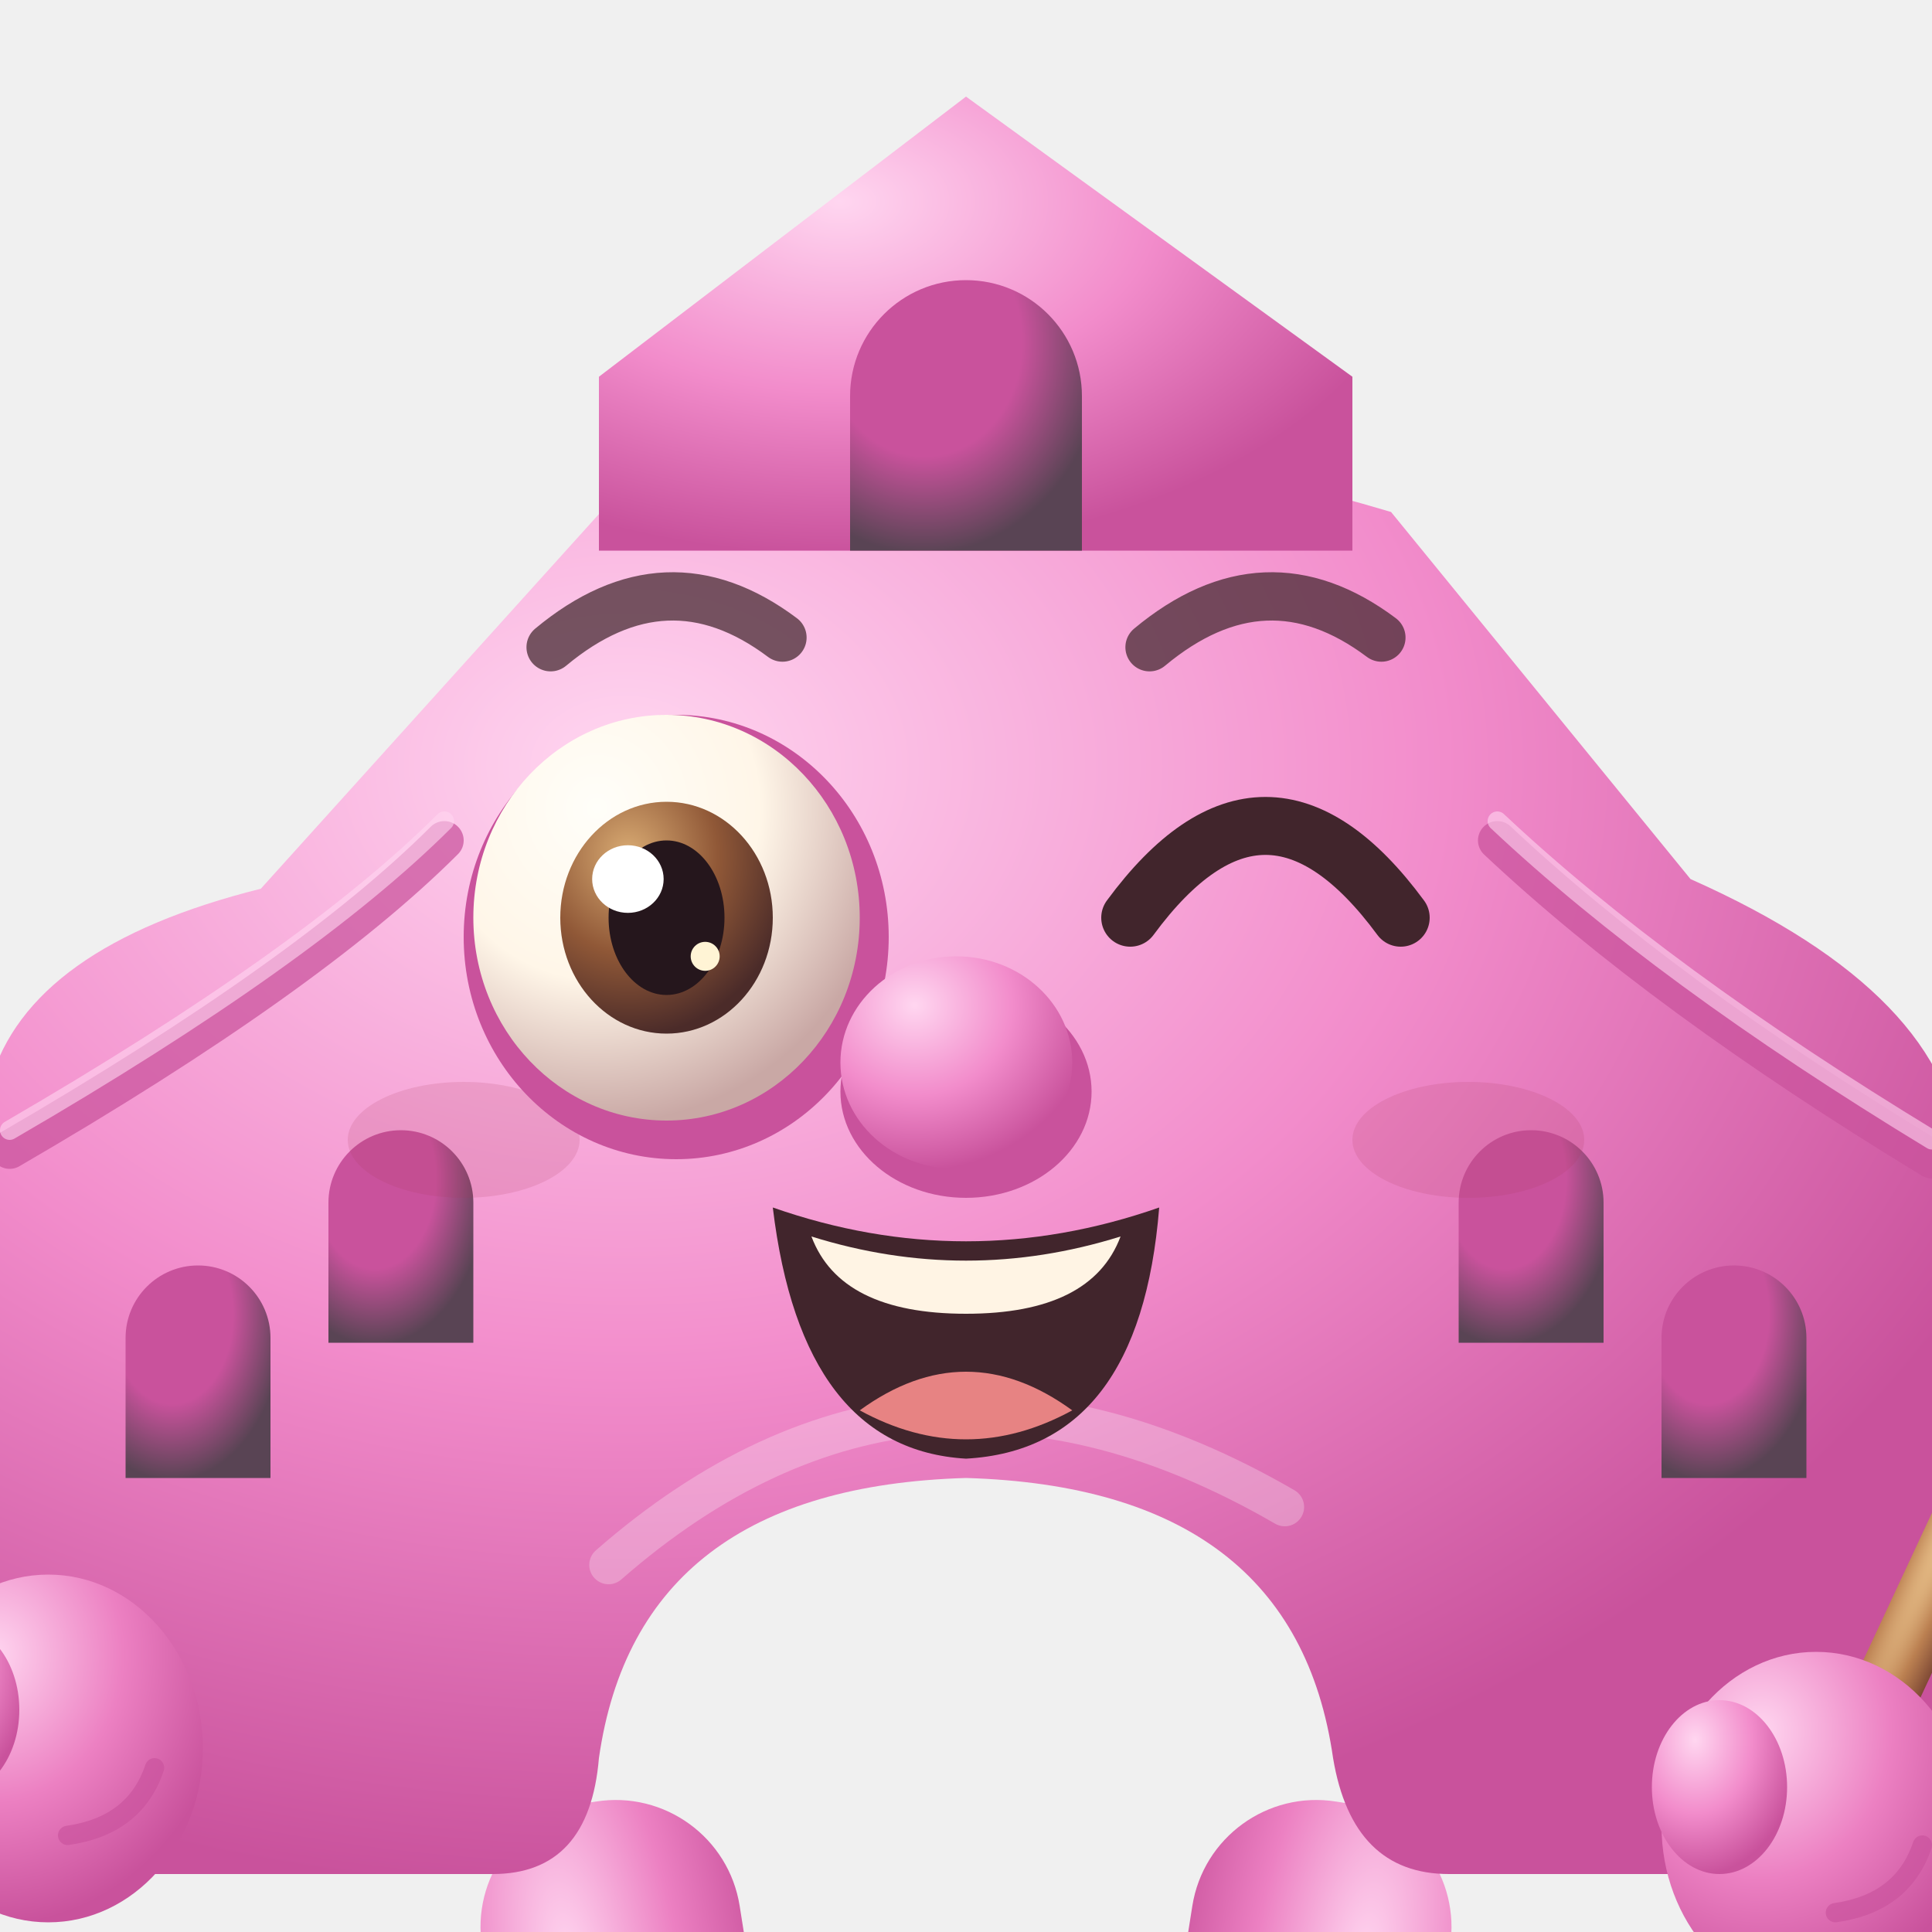
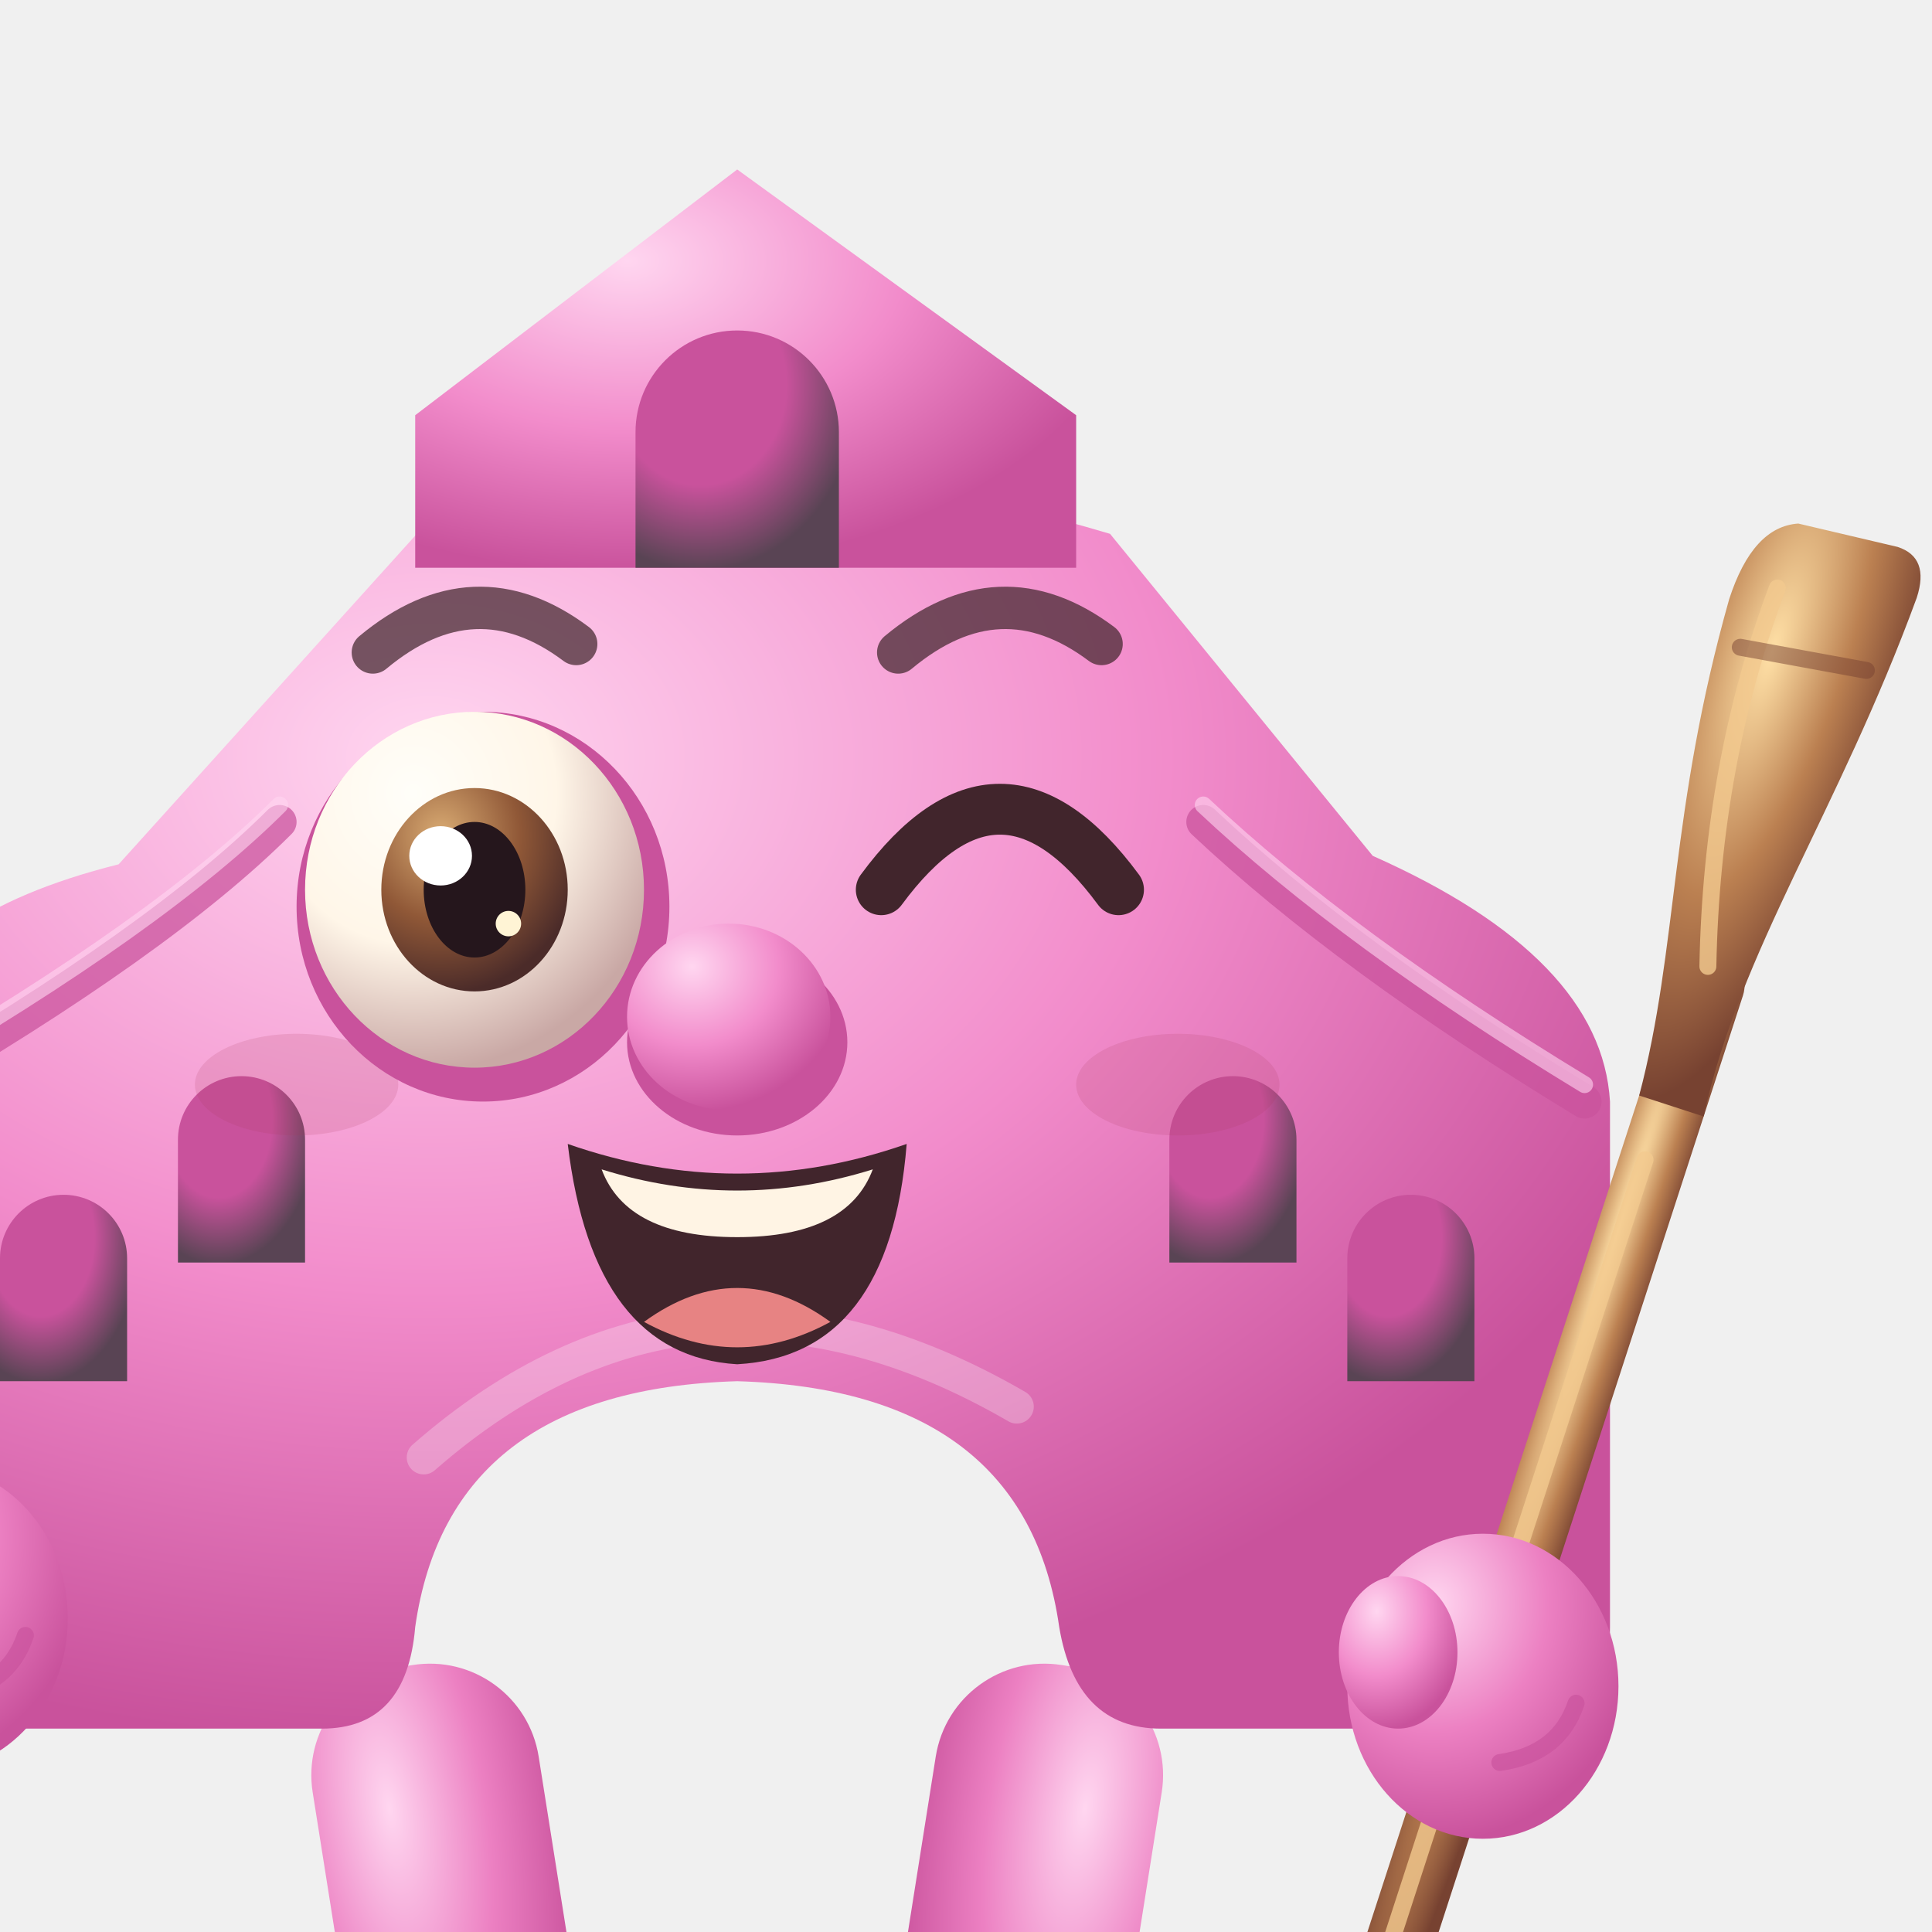
<svg xmlns="http://www.w3.org/2000/svg" viewBox="0 0 64 64" width="48" height="48" role="img" aria-label="Venice, Channels, checking">
  <defs>
    <radialGradient id="sm-venice-clay" cx="32%" cy="23%" r="78%">
      <stop offset="0" stop-color="#FFD6F0" />
      <stop offset="0.54" stop-color="#F28CCB" />
      <stop offset="1" stop-color="#C9529C" />
    </radialGradient>
    <radialGradient id="sm-venice-arm" cx="32%" cy="23%" r="78%">
      <stop offset="0" stop-color="#FFD6F0" />
      <stop offset="0.54" stop-color="#EC80C2" />
      <stop offset="1" stop-color="#C9529C" />
    </radialGradient>
    <radialGradient id="sm-venice-recess" cx="32%" cy="23%" r="78%">
      <stop offset="0" stop-color="#C9529C" />
      <stop offset="0.54" stop-color="#C9529C" />
      <stop offset="1" stop-color="#594454" />
    </radialGradient>
    <radialGradient id="sm-venice-boot" cx="32%" cy="23%" r="78%">
      <stop offset="0" stop-color="#d39a69" />
      <stop offset="0.54" stop-color="#966347" />
      <stop offset="1" stop-color="#4a302d" />
    </radialGradient>
    <radialGradient id="sm-venice-wood" cx="32%" cy="23%" r="78%">
      <stop offset="0" stop-color="#ffe0a6" />
      <stop offset="0.54" stop-color="#bb8051" />
      <stop offset="1" stop-color="#774231" />
    </radialGradient>
    <radialGradient id="sm-venice-gold" cx="32%" cy="23%" r="78%">
      <stop offset="0" stop-color="#fff5bb" />
      <stop offset="0.54" stop-color="#ebba54" />
      <stop offset="1" stop-color="#aa612e" />
    </radialGradient>
    <radialGradient id="sm-venice-red" cx="32%" cy="23%" r="78%">
      <stop offset="0" stop-color="#ffb3a4" />
      <stop offset="0.54" stop-color="#e47065" />
      <stop offset="1" stop-color="#a53247" />
    </radialGradient>
    <radialGradient id="sm-venice-white" cx="32%" cy="23%" r="78%">
      <stop offset="0" stop-color="#fffef9" />
      <stop offset="0.54" stop-color="#fff6e8" />
      <stop offset="1" stop-color="#c9a8a5" />
    </radialGradient>
    <radialGradient id="sm-venice-iris" cx="32%" cy="23%" r="78%">
      <stop offset="0" stop-color="#d9ab73" />
      <stop offset="0.54" stop-color="#905837" />
      <stop offset="1" stop-color="#4b2b29" />
    </radialGradient>
    <radialGradient id="sm-venice-floor">
      <stop stop-color="#38252e" stop-opacity=".31" />
      <stop offset=".55" stop-color="#483442" stop-opacity=".2" />
      <stop offset="1" stop-color="#483442" stop-opacity="0" />
    </radialGradient>
  </defs>
-   <g transform="scale(0.32) translate(-50 -63)">
+   <g transform="scale(0.2807) translate(-63 -53)">
    <g transform="translate(119 302) rotate(-9) scale(1 1)">
      <rect x="-13" y="-53" width="27" height="71" rx="13" fill="url(#sm-venice-arm)" />
      <path d="M-17-13Q-12-20 12-17Q23-17 21-6L20 23Q32 37 14 45H-27Q-45 44-42 29Q-41 12-22 11Z" fill="url(#sm-venice-boot)" />
      <path d="M-42 32Q-24 42 22 32Q27 46 12 47H-28Q-45 45-42 32Z" fill="#49302b" />
      <path d="M-40 33Q-20 43 24 33" fill="none" stroke="#bd9169" stroke-width="2.7" stroke-linecap="round" stroke-linejoin="round" />
      <path d="M-39 30Q-33 17-19 17M-15-10Q-4-15 13-10" fill="none" stroke="#f1bd89" stroke-width="3" opacity="0.55" stroke-linecap="round" stroke-linejoin="round" />
      <ellipse cx="-15" cy="-3" rx="2.7" ry="2.7" fill="#3b2826" />
      <ellipse cx="2" cy="-1" rx="2.7" ry="2.7" fill="#3b2826" />
      <path d="M-15 -3l17 2" fill="none" stroke="#f4d3a6" stroke-width="2.5" stroke-linecap="round" stroke-linejoin="round" />
      <ellipse cx="-17" cy="4" rx="2.7" ry="2.7" fill="#3b2826" />
      <ellipse cx="0" cy="6" rx="2.7" ry="2.7" fill="#3b2826" />
      <path d="M-17 4l17 2" fill="none" stroke="#f4d3a6" stroke-width="2.5" stroke-linecap="round" stroke-linejoin="round" />
      <ellipse cx="-19" cy="11" rx="2.7" ry="2.7" fill="#3b2826" />
      <ellipse cx="-2" cy="13" rx="2.7" ry="2.7" fill="#3b2826" />
      <path d="M-19 11l17 2" fill="none" stroke="#f4d3a6" stroke-width="2.5" stroke-linecap="round" stroke-linejoin="round" />
      <path d="M-10 17q-14 9-17 5M-10 17q8 4 10 11" fill="none" stroke="#dfad7d" stroke-width="2" opacity="0.7" stroke-linecap="round" stroke-linejoin="round" />
      <path d="M-29 26l6 1m-9-5l4 1m36-3l5-1" fill="none" stroke="#d5a47a" stroke-width="1.5" opacity="0.65" stroke-linecap="round" stroke-linejoin="round" />
    </g>
    <g transform="translate(181 302) rotate(9) scale(-1 1)">
      <rect x="-13" y="-53" width="27" height="71" rx="13" fill="url(#sm-venice-arm)" />
      <path d="M-17-13Q-12-20 12-17Q23-17 21-6L20 23Q32 37 14 45H-27Q-45 44-42 29Q-41 12-22 11Z" fill="url(#sm-venice-boot)" />
      <path d="M-42 32Q-24 42 22 32Q27 46 12 47H-28Q-45 45-42 32Z" fill="#49302b" />
      <path d="M-40 33Q-20 43 24 33" fill="none" stroke="#bd9169" stroke-width="2.7" stroke-linecap="round" stroke-linejoin="round" />
      <path d="M-39 30Q-33 17-19 17M-15-10Q-4-15 13-10" fill="none" stroke="#f1bd89" stroke-width="3" opacity="0.55" stroke-linecap="round" stroke-linejoin="round" />
      <ellipse cx="-15" cy="-3" rx="2.7" ry="2.7" fill="#3b2826" />
      <ellipse cx="2" cy="-1" rx="2.7" ry="2.7" fill="#3b2826" />
      <path d="M-15 -3l17 2" fill="none" stroke="#f4d3a6" stroke-width="2.5" stroke-linecap="round" stroke-linejoin="round" />
      <ellipse cx="-17" cy="4" rx="2.7" ry="2.7" fill="#3b2826" />
      <ellipse cx="0" cy="6" rx="2.7" ry="2.7" fill="#3b2826" />
      <path d="M-17 4l17 2" fill="none" stroke="#f4d3a6" stroke-width="2.5" stroke-linecap="round" stroke-linejoin="round" />
      <ellipse cx="-19" cy="11" rx="2.7" ry="2.7" fill="#3b2826" />
      <ellipse cx="-2" cy="13" rx="2.7" ry="2.7" fill="#3b2826" />
      <path d="M-19 11l17 2" fill="none" stroke="#f4d3a6" stroke-width="2.5" stroke-linecap="round" stroke-linejoin="round" />
      <path d="M-10 17q-14 9-17 5M-10 17q8 4 10 11" fill="none" stroke="#dfad7d" stroke-width="2" opacity="0.7" stroke-linecap="round" stroke-linejoin="round" />
      <path d="M-29 26l6 1m-9-5l4 1m36-3l5-1" fill="none" stroke="#d5a47a" stroke-width="1.5" opacity="0.65" stroke-linecap="round" stroke-linejoin="round" />
    </g>
    <path d="M111 187Q65 176 45 220Q37 249 59 254Q76 247 76 225L110 211Z" fill="url(#sm-venice-arm)" />
    <path d="M207 183Q238 183 250 239L232 254Q219 209 204 222Z" fill="url(#sm-venice-arm)" />
    <path d="M49 244V175Q53 161 77 155L114 114Q147 102 194 116L225 154Q252 166 253 183V245Q253 257 242 257H200Q190 257 188 245Q184 217 150 216Q116 217 112 245Q111 257 101 257H61Q49 257 49 244Z" fill="url(#sm-venice-clay)" />
    <path d="M112 102L150 73L190 102V120H112Z" fill="url(#sm-venice-clay)" />
    <path d="M138 120v-16a12 12 0 0 1 24 0v16Z" fill="url(#sm-venice-recess)" />
    <path d="M51 182Q82 164 96 150M205 150Q222 166 250 183" fill="none" stroke="#C9529C" stroke-width="4" opacity="0.73" stroke-linecap="round" stroke-linejoin="round" />
    <g transform="translate(0 -2)">
      <path d="M51 182Q82 164 96 150M205 150Q222 166 250 183" fill="none" stroke="#FFD6F0" stroke-width="2" opacity="0.6" stroke-linecap="round" stroke-linejoin="round" />
    </g>
    <path d="M63 216v-14.5a7.5 7.5 0 0 1 15 0v14.5Z" fill="url(#sm-venice-recess)" />
    <path d="M84 202v-14.5a7.5 7.5 0 0 1 15 0v14.5Z" fill="url(#sm-venice-recess)" />
    <path d="M201 202v-14.5a7.5 7.5 0 0 1 15 0v14.5Z" fill="url(#sm-venice-recess)" />
    <path d="M222 216v-14.5a7.5 7.5 0 0 1 15 0v14.5Z" fill="url(#sm-venice-recess)" />
    <path d="M113 225Q145 197 183 219" fill="none" stroke="white" stroke-width="4" opacity="0.26" stroke-linecap="round" stroke-linejoin="round" />
    <ellipse cx="55" cy="244" rx="16" ry="18" fill="url(#sm-venice-arm)" />
    <ellipse cx="45" cy="240" rx="7" ry="9" fill="url(#sm-venice-clay)" />
    <path d="M57 253q7 -1 9 -7" fill="none" stroke="#C9529C" stroke-width="2" opacity="0.65" stroke-linecap="round" stroke-linejoin="round" />
    <g transform="translate(150 158)">
      <ellipse cx="-52" cy="23" rx="12" ry="6" fill="#a63655" opacity=".15" />
      <ellipse cx="52" cy="23" rx="12" ry="6" fill="#a63655" opacity=".15" />
      <g>
        <g transform="translate(-31 0)">
          <path d="M-12 -28Q0 -38 12 -29" fill="none" stroke="#41252C" stroke-width="5" opacity="0.72" stroke-linecap="round" stroke-linejoin="round" />
          <ellipse cx="1" cy="2" rx="22" ry="23" fill="#C9529C" />
          <ellipse cx="0" cy="0" rx="20" ry="21" fill="url(#sm-venice-white)" />
          <ellipse cx="0" cy="0" rx="11" ry="12" fill="url(#sm-venice-iris)" />
          <ellipse cx="0" cy="0" rx="6" ry="8" fill="#25161c" />
          <ellipse cx="-4" cy="-4" rx="3.7" ry="3.5" fill="white" />
          <ellipse cx="4" cy="4" rx="1.5" ry="1.5" fill="#fff4d5" />
        </g>
        <g transform="translate(31 0)">
          <path d="M-12 -28Q0 -38 12 -29" fill="none" stroke="#41252C" stroke-width="5" opacity="0.72" stroke-linecap="round" stroke-linejoin="round" />
          <path d="M-14 0Q0 -19 14 0" fill="none" stroke="#41252C" stroke-width="6" stroke-linecap="round" stroke-linejoin="round" />
        </g>
      </g>
      <ellipse cx="0" cy="18" rx="13" ry="11" fill="#C9529C" />
      <ellipse cx="-1" cy="15" rx="12" ry="11" fill="url(#sm-venice-clay)" />
      <path d="M-20 30Q0 37 20 30Q18 55 0 56Q-17 55-20 30Z" fill="#41252C" />
      <path d="M-16 33Q0 38 16 33Q13 41 0 41Q-13 41-16 33Z" fill="#fff4e4" />
      <path d="M-11 51Q0 43 11 51Q0 57-11 51Z" fill="#e78383" />
    </g>
-     <g transform="rotate(25 241 246)">
-       <rect x="238" y="167" width="7" height="133" rx="3" fill="url(#sm-venice-wood)" />
-       <path d="M238 272Q225 288 231 315Q241 325 252 315Q257 287 245 272Z" fill="url(#sm-venice-wood)" />
-       <path d="M238 288Q235 301 237 311" fill="none" stroke="white" stroke-width="4" opacity="0.26" stroke-linecap="round" stroke-linejoin="round" />
+     <g transform="rotate(18 238 252)">
+       <rect x="234" y="161" width="8" height="151" rx="4" fill="url(#sm-venice-wood)" />
+       <path d="M234 180C233 162 227 147 226 121Q226 112 231 110L243 109Q247 109 247 114C246 141 240 160 242 180Z" fill="url(#sm-venice-wood)" />
+       <path d="M231 118Q230 140 237 163M237 187V303" fill="none" stroke="#f2c98e" stroke-width="2" opacity="0.8" stroke-linecap="round" stroke-linejoin="round" />
+       <path d="M229 126L244 124" fill="none" stroke="#774231" stroke-width="2" opacity="0.5" stroke-linecap="round" stroke-linejoin="round" />
    </g>
    <ellipse cx="238" cy="252" rx="16" ry="18" fill="url(#sm-venice-arm)" />
    <ellipse cx="228" cy="248" rx="7" ry="9" fill="url(#sm-venice-clay)" />
    <path d="M240 261q7 -1 9 -7" fill="none" stroke="#C9529C" stroke-width="2" opacity="0.65" stroke-linecap="round" stroke-linejoin="round" />
  </g>
</svg>
